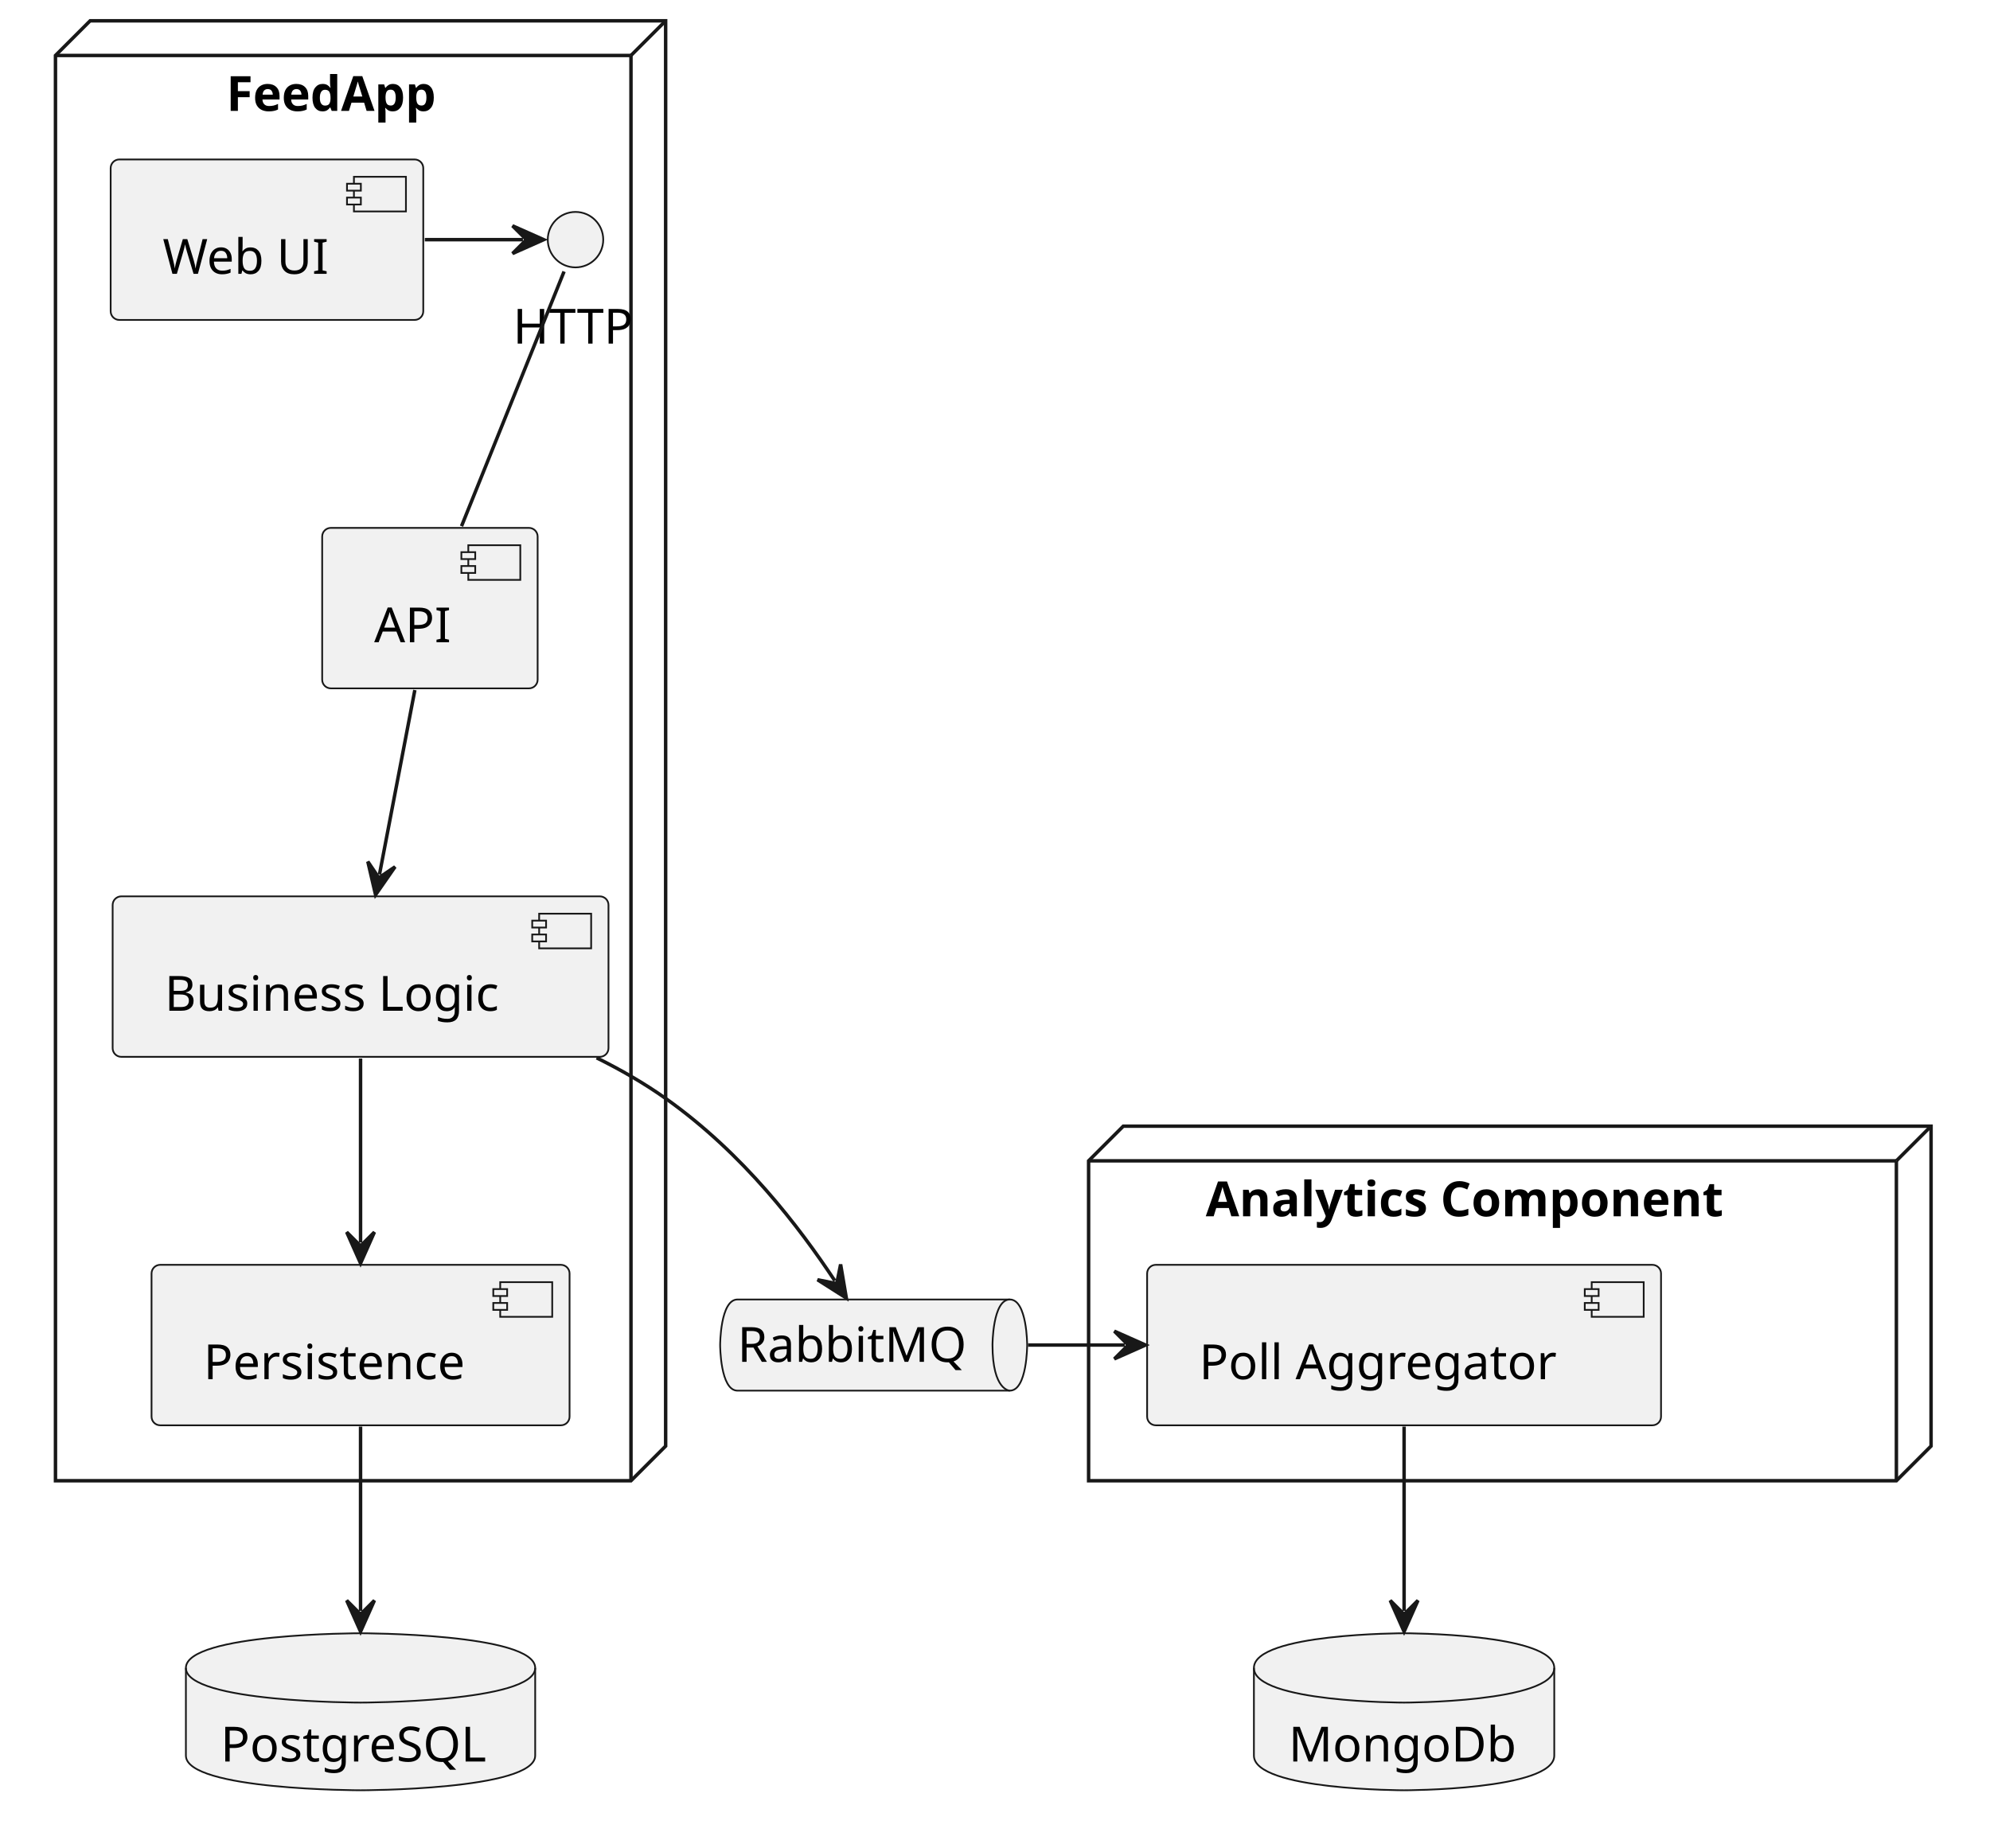
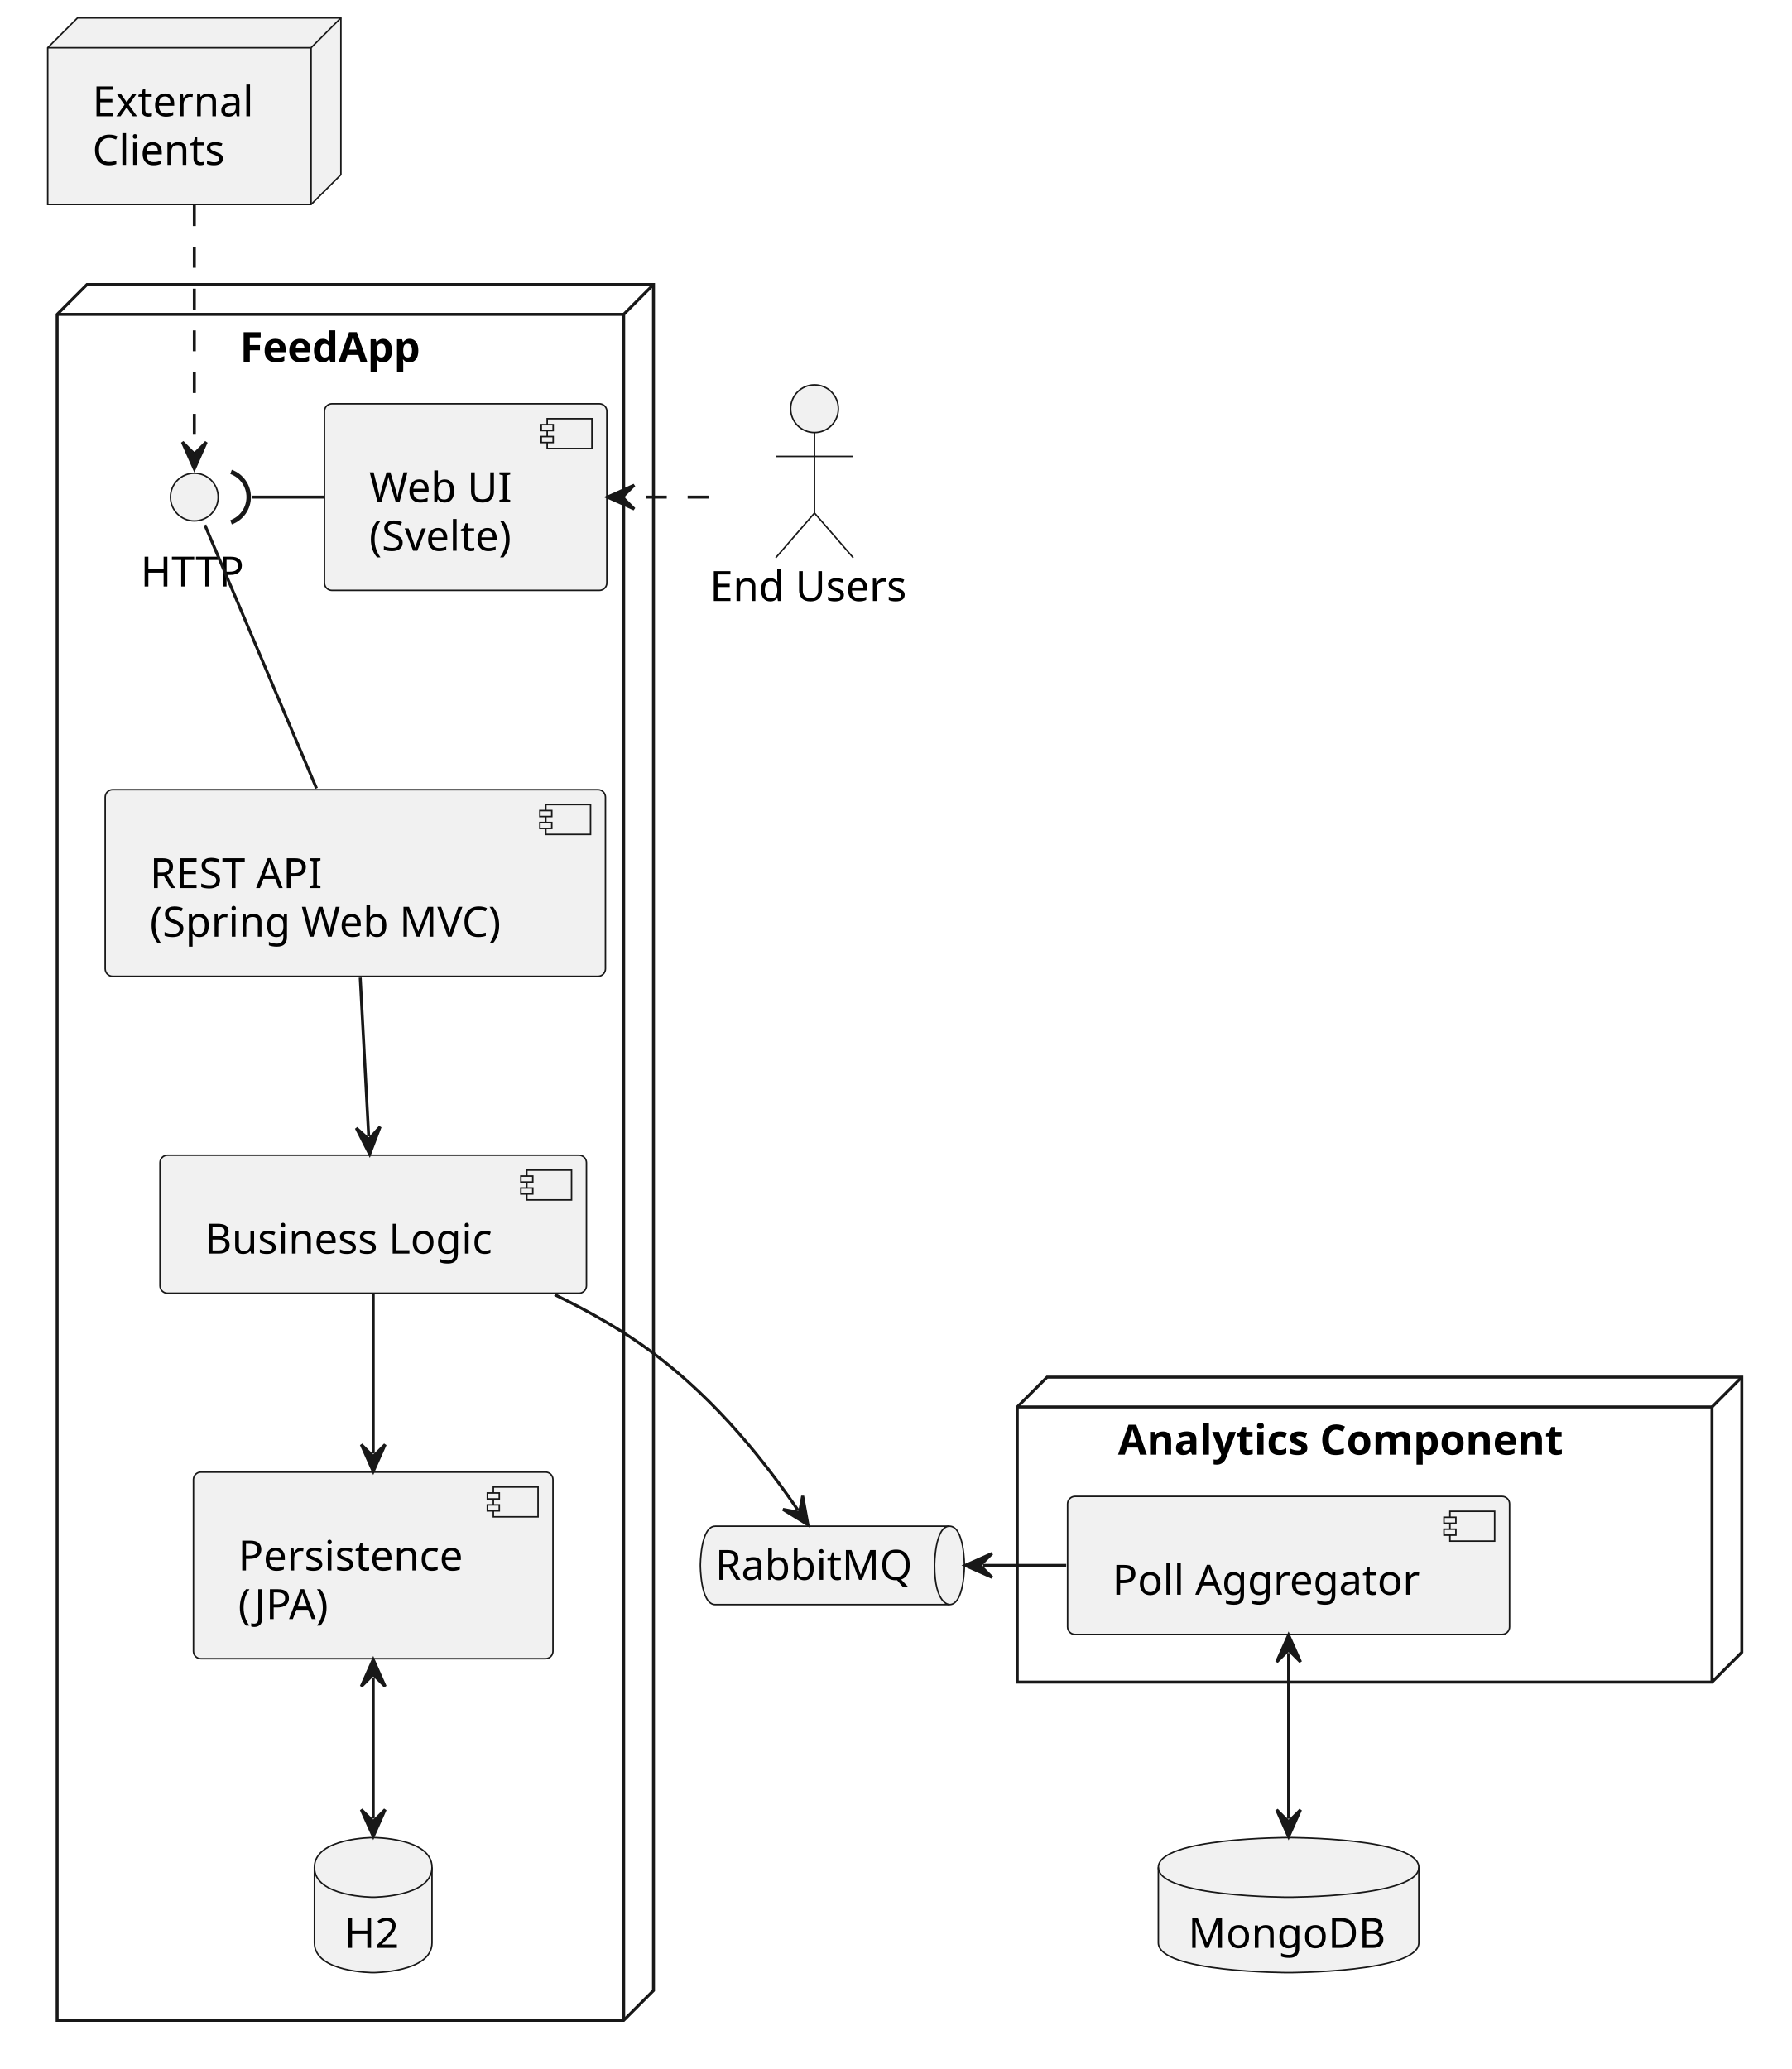
- <svg xmlns="http://www.w3.org/2000/svg" contentStyleType="text/css" height="533px" preserveAspectRatio="none" style="width:574px;height:533px;background:#FFFFFF;" version="1.1" viewBox="0 0 574 533" width="574px" zoomAndPan="magnify">
+ <svg xmlns="http://www.w3.org/2000/svg" contentStyleType="text/css" height="694px" preserveAspectRatio="none" style="width:601px;height:694px;background:#FFFFFF;" version="1.1" viewBox="0 0 601 694" width="601px" zoomAndPan="magnify">
  <defs />
  <g>
    <g id="cluster_FeedApp">
-       <polygon fill="none" points="16,16,26,6,192,6,192,417.18,182,427.18,16,427.18,16,16" style="stroke:#181818;stroke-width:1.0;" />
-       <line style="stroke:#181818;stroke-width:1.0;" x1="182" x2="192" y1="16" y2="6" />
-       <line style="stroke:#181818;stroke-width:1.0;" x1="16" x2="182" y1="16" y2="16" />
-       <line style="stroke:#181818;stroke-width:1.0;" x1="182" x2="182" y1="16" y2="427.18" />
-       <text fill="#000000" font-family="sans-serif" font-size="14" font-weight="bold" lengthAdjust="spacing" textLength="69.453" x="65.273" y="31.995">FeedApp</text>
+       <polygon fill="none" points="19.17,105.44,29.17,95.44,219.17,95.44,219.17,667.67,209.17,677.67,19.17,677.67,19.17,105.44" style="stroke:#181818;stroke-width:1.0;" />
+       <line style="stroke:#181818;stroke-width:1.0;" x1="209.17" x2="219.17" y1="105.44" y2="95.44" />
+       <line style="stroke:#181818;stroke-width:1.0;" x1="19.17" x2="209.17" y1="105.44" y2="105.44" />
+       <line style="stroke:#181818;stroke-width:1.0;" x1="209.17" x2="209.17" y1="105.44" y2="677.67" />
+       <text fill="#000000" font-family="sans-serif" font-size="14" font-weight="bold" lengthAdjust="spacing" textLength="69.453" x="80.443" y="121.435">FeedApp</text>
    </g>
    <g id="cluster_Analytics Component">
-       <polygon fill="none" points="314,334.89,324,324.89,557,324.89,557,417.18,547,427.18,314,427.18,314,334.89" style="stroke:#181818;stroke-width:1.0;" />
-       <line style="stroke:#181818;stroke-width:1.0;" x1="547" x2="557" y1="334.89" y2="324.89" />
-       <line style="stroke:#181818;stroke-width:1.0;" x1="314" x2="547" y1="334.89" y2="334.89" />
-       <line style="stroke:#181818;stroke-width:1.0;" x1="547" x2="547" y1="334.89" y2="427.18" />
-       <text fill="#000000" font-family="sans-serif" font-size="14" font-weight="bold" lengthAdjust="spacing" textLength="167.412" x="347.794" y="350.885">Analytics Component</text>
+       <polygon fill="none" points="341.17,471.93,351.17,461.93,584.17,461.93,584.17,554.22,574.17,564.22,341.17,564.22,341.17,471.93" style="stroke:#181818;stroke-width:1.0;" />
+       <line style="stroke:#181818;stroke-width:1.0;" x1="574.17" x2="584.17" y1="471.93" y2="461.93" />
+       <line style="stroke:#181818;stroke-width:1.0;" x1="341.17" x2="574.17" y1="471.93" y2="471.93" />
+       <line style="stroke:#181818;stroke-width:1.0;" x1="574.17" x2="574.17" y1="471.93" y2="564.22" />
+       <text fill="#000000" font-family="sans-serif" font-size="14" font-weight="bold" lengthAdjust="spacing" textLength="167.412" x="374.964" y="487.925">Analytics Component</text>
    </g>
-     <g id="elem_API">
-       <rect fill="#F1F1F1" height="46.297" rx="2.5" ry="2.5" style="stroke:#181818;stroke-width:0.5;" width="62.148" x="92.93" y="152.29" />
-       <rect fill="#F1F1F1" height="10" style="stroke:#181818;stroke-width:0.5;" width="15" x="135.078" y="157.29" />
-       <rect fill="#F1F1F1" height="2" style="stroke:#181818;stroke-width:0.5;" width="4" x="133.078" y="159.29" />
-       <rect fill="#F1F1F1" height="2" style="stroke:#181818;stroke-width:0.5;" width="4" x="133.078" y="163.29" />
-       <text fill="#000000" font-family="sans-serif" font-size="14" lengthAdjust="spacing" textLength="22.148" x="107.93" y="185.285">API</text>
+     <g id="elem_ui">
+       <rect fill="#F1F1F1" height="62.594" rx="2.5" ry="2.5" style="stroke:#181818;stroke-width:0.5;" width="94.701" x="108.82" y="135.44" />
+       <rect fill="#F1F1F1" height="10" style="stroke:#181818;stroke-width:0.5;" width="15" x="183.521" y="140.44" />
+       <rect fill="#F1F1F1" height="2" style="stroke:#181818;stroke-width:0.5;" width="4" x="181.521" y="142.44" />
+       <rect fill="#F1F1F1" height="2" style="stroke:#181818;stroke-width:0.5;" width="4" x="181.521" y="146.44" />
+       <text fill="#000000" font-family="sans-serif" font-size="14" lengthAdjust="spacing" textLength="50.169" x="123.82" y="168.435">Web UI</text>
+       <text fill="#000000" font-family="sans-serif" font-size="14" lengthAdjust="spacing" textLength="54.701" x="123.82" y="184.732">(Svelte)</text>
    </g>
    <g id="elem_HTTP">
-       <ellipse cx="166" cy="69.14" fill="#F1F1F1" rx="8" ry="8" style="stroke:#181818;stroke-width:0.5;" />
-       <text fill="#000000" font-family="sans-serif" font-size="14" lengthAdjust="spacing" textLength="36.073" x="147.963" y="99.135">HTTP</text>
+       <ellipse cx="65.17" cy="166.74" fill="#F1F1F1" rx="8" ry="8" style="stroke:#181818;stroke-width:0.5;" />
+       <text fill="#000000" font-family="sans-serif" font-size="14" lengthAdjust="spacing" textLength="36.073" x="47.133" y="196.735">HTTP</text>
    </g>
-     <g id="elem_Business Logic">
-       <rect fill="#F1F1F1" height="46.297" rx="2.5" ry="2.5" style="stroke:#181818;stroke-width:0.5;" width="143.024" x="32.49" y="258.59" />
-       <rect fill="#F1F1F1" height="10" style="stroke:#181818;stroke-width:0.5;" width="15" x="155.514" y="263.59" />
-       <rect fill="#F1F1F1" height="2" style="stroke:#181818;stroke-width:0.5;" width="4" x="153.514" y="265.59" />
-       <rect fill="#F1F1F1" height="2" style="stroke:#181818;stroke-width:0.5;" width="4" x="153.514" y="269.59" />
-       <text fill="#000000" font-family="sans-serif" font-size="14" lengthAdjust="spacing" textLength="103.024" x="47.49" y="291.585">Business Logic</text>
+     <g id="elem_api">
+       <rect fill="#F1F1F1" height="62.594" rx="2.5" ry="2.5" style="stroke:#181818;stroke-width:0.5;" width="167.777" x="35.28" y="264.89" />
+       <rect fill="#F1F1F1" height="10" style="stroke:#181818;stroke-width:0.5;" width="15" x="183.057" y="269.89" />
+       <rect fill="#F1F1F1" height="2" style="stroke:#181818;stroke-width:0.5;" width="4" x="181.057" y="271.89" />
+       <rect fill="#F1F1F1" height="2" style="stroke:#181818;stroke-width:0.5;" width="4" x="181.057" y="275.89" />
+       <text fill="#000000" font-family="sans-serif" font-size="14" lengthAdjust="spacing" textLength="62.61" x="50.28" y="297.885">REST API</text>
+       <text fill="#000000" font-family="sans-serif" font-size="14" lengthAdjust="spacing" textLength="127.777" x="50.28" y="314.182">(Spring Web MVC)</text>
    </g>
-     <g id="elem_Persistence">
-       <rect fill="#F1F1F1" height="46.297" rx="2.5" ry="2.5" style="stroke:#181818;stroke-width:0.5;" width="120.575" x="43.71" y="364.89" />
-       <rect fill="#F1F1F1" height="10" style="stroke:#181818;stroke-width:0.5;" width="15" x="144.285" y="369.89" />
-       <rect fill="#F1F1F1" height="2" style="stroke:#181818;stroke-width:0.5;" width="4" x="142.285" y="371.89" />
-       <rect fill="#F1F1F1" height="2" style="stroke:#181818;stroke-width:0.5;" width="4" x="142.285" y="375.89" />
-       <text fill="#000000" font-family="sans-serif" font-size="14" lengthAdjust="spacing" textLength="80.575" x="58.71" y="397.885">Persistence</text>
+     <g id="elem_dom">
+       <rect fill="#F1F1F1" height="46.297" rx="2.5" ry="2.5" style="stroke:#181818;stroke-width:0.5;" width="143.024" x="53.66" y="387.48" />
+       <rect fill="#F1F1F1" height="10" style="stroke:#181818;stroke-width:0.5;" width="15" x="176.684" y="392.48" />
+       <rect fill="#F1F1F1" height="2" style="stroke:#181818;stroke-width:0.5;" width="4" x="174.684" y="394.48" />
+       <rect fill="#F1F1F1" height="2" style="stroke:#181818;stroke-width:0.5;" width="4" x="174.684" y="398.48" />
+       <text fill="#000000" font-family="sans-serif" font-size="14" lengthAdjust="spacing" textLength="103.024" x="68.66" y="420.475">Business Logic</text>
    </g>
-     <g id="elem_Web UI">
-       <rect fill="#F1F1F1" height="46.297" rx="2.5" ry="2.5" style="stroke:#181818;stroke-width:0.5;" width="90.169" x="31.92" y="46" />
-       <rect fill="#F1F1F1" height="10" style="stroke:#181818;stroke-width:0.5;" width="15" x="102.089" y="51" />
-       <rect fill="#F1F1F1" height="2" style="stroke:#181818;stroke-width:0.5;" width="4" x="100.089" y="53" />
-       <rect fill="#F1F1F1" height="2" style="stroke:#181818;stroke-width:0.5;" width="4" x="100.089" y="57" />
-       <text fill="#000000" font-family="sans-serif" font-size="14" lengthAdjust="spacing" textLength="50.169" x="46.92" y="78.995">Web UI</text>
+     <g id="elem_per">
+       <rect fill="#F1F1F1" height="62.594" rx="2.5" ry="2.5" style="stroke:#181818;stroke-width:0.5;" width="120.575" x="64.88" y="493.78" />
+       <rect fill="#F1F1F1" height="10" style="stroke:#181818;stroke-width:0.5;" width="15" x="165.455" y="498.78" />
+       <rect fill="#F1F1F1" height="2" style="stroke:#181818;stroke-width:0.5;" width="4" x="163.455" y="500.78" />
+       <rect fill="#F1F1F1" height="2" style="stroke:#181818;stroke-width:0.5;" width="4" x="163.455" y="504.78" />
+       <text fill="#000000" font-family="sans-serif" font-size="14" lengthAdjust="spacing" textLength="80.575" x="79.88" y="526.775">Persistence</text>
+       <text fill="#000000" font-family="sans-serif" font-size="14" lengthAdjust="spacing" textLength="33.072" x="79.88" y="543.072">(JPA)</text>
    </g>
-     <g id="elem_Poll Aggregator">
-       <rect fill="#F1F1F1" height="46.297" rx="2.5" ry="2.5" style="stroke:#181818;stroke-width:0.5;" width="148.233" x="330.88" y="364.89" />
-       <rect fill="#F1F1F1" height="10" style="stroke:#181818;stroke-width:0.5;" width="15" x="459.113" y="369.89" />
-       <rect fill="#F1F1F1" height="2" style="stroke:#181818;stroke-width:0.5;" width="4" x="457.113" y="371.89" />
-       <rect fill="#F1F1F1" height="2" style="stroke:#181818;stroke-width:0.5;" width="4" x="457.113" y="375.89" />
-       <text fill="#000000" font-family="sans-serif" font-size="14" lengthAdjust="spacing" textLength="108.233" x="345.88" y="397.885">Poll Aggregator</text>
+     <g id="elem_H2">
+       <path d="M105.45,626.37 C105.45,616.37 125.167,616.37 125.167,616.37 C125.167,616.37 144.885,616.37 144.885,626.37 L144.885,651.667 C144.885,661.667 125.167,661.667 125.167,661.667 C125.167,661.667 105.45,661.667 105.45,651.667 L105.45,626.37 " fill="#F1F1F1" style="stroke:#181818;stroke-width:0.5;" />
+       <path d="M105.45,626.37 C105.45,636.37 125.167,636.37 125.167,636.37 C125.167,636.37 144.885,636.37 144.885,626.37 " fill="none" style="stroke:#181818;stroke-width:0.5;" />
+       <text fill="#000000" font-family="sans-serif" font-size="14" lengthAdjust="spacing" textLength="19.435" x="115.45" y="653.365">H2</text>
    </g>
-     <g id="elem_db">
-       <path d="M53.62,481.18 C53.62,471.18 103.996,471.18 103.996,471.18 C103.996,471.18 154.373,471.18 154.373,481.18 L154.373,506.477 C154.373,516.477 103.996,516.477 103.996,516.477 C103.996,516.477 53.62,516.477 53.62,506.477 L53.62,481.18 " fill="#F1F1F1" style="stroke:#181818;stroke-width:0.5;" />
-       <path d="M53.62,481.18 C53.62,491.18 103.996,491.18 103.996,491.18 C103.996,491.18 154.373,491.18 154.373,481.18 " fill="none" style="stroke:#181818;stroke-width:0.5;" />
-       <text fill="#000000" font-family="sans-serif" font-size="14" lengthAdjust="spacing" textLength="80.753" x="63.62" y="508.175">PostgreSQL</text>
+     <g id="elem_agg">
+       <rect fill="#F1F1F1" height="46.297" rx="2.5" ry="2.5" style="stroke:#181818;stroke-width:0.5;" width="148.233" x="358.05" y="501.93" />
+       <rect fill="#F1F1F1" height="10" style="stroke:#181818;stroke-width:0.5;" width="15" x="486.283" y="506.93" />
+       <rect fill="#F1F1F1" height="2" style="stroke:#181818;stroke-width:0.5;" width="4" x="484.283" y="508.93" />
+       <rect fill="#F1F1F1" height="2" style="stroke:#181818;stroke-width:0.5;" width="4" x="484.283" y="512.93" />
+       <text fill="#000000" font-family="sans-serif" font-size="14" lengthAdjust="spacing" textLength="108.233" x="373.05" y="534.925">Poll Aggregator</text>
    </g>
-     <g id="elem_q">
-       <path d="M212.72,374.89 L291.278,374.89 C296.278,374.89 296.278,388.038 296.278,388.038 C296.278,388.038 296.278,401.187 291.278,401.187 L212.72,401.187 C207.72,401.187 207.72,388.038 207.72,388.038 C207.72,388.038 207.72,374.89 212.72,374.89 " fill="#F1F1F1" style="stroke:#181818;stroke-width:0.5;" />
-       <path d="M291.278,374.89 C286.278,374.89 286.278,388.038 286.278,388.038 C286.278,401.187 291.278,401.187 291.278,401.187 " fill="none" style="stroke:#181818;stroke-width:0.5;" />
-       <text fill="#000000" font-family="sans-serif" font-size="14" lengthAdjust="spacing" textLength="68.558" x="212.72" y="392.885">RabbitMQ</text>
+     <g id="elem_mu">
+       <polygon fill="#F1F1F1" points="16,16,26,6,114.331,6,114.331,58.594,104.331,68.594,16,68.594,16,16" style="stroke:#181818;stroke-width:0.5;" />
+       <line style="stroke:#181818;stroke-width:0.5;" x1="104.331" x2="114.331" y1="16" y2="6" />
+       <line style="stroke:#181818;stroke-width:0.5;" x1="16" x2="104.331" y1="16" y2="16" />
+       <line style="stroke:#181818;stroke-width:0.5;" x1="104.331" x2="104.331" y1="16" y2="68.594" />
+       <text fill="#000000" font-family="sans-serif" font-size="14" lengthAdjust="spacing" textLength="58.331" x="31" y="38.995">External</text>
+       <text fill="#000000" font-family="sans-serif" font-size="14" lengthAdjust="spacing" textLength="47.824" x="31" y="55.292">Clients</text>
    </g>
-     <g id="elem_db2">
-       <path d="M361.68,481.18 C361.68,471.18 404.998,471.18 404.998,471.18 C404.998,471.18 448.317,471.18 448.317,481.18 L448.317,506.477 C448.317,516.477 404.998,516.477 404.998,516.477 C404.998,516.477 361.68,516.477 361.68,506.477 L361.68,481.18 " fill="#F1F1F1" style="stroke:#181818;stroke-width:0.5;" />
-       <path d="M361.68,481.18 C361.68,491.18 404.998,491.18 404.998,491.18 C404.998,491.18 448.317,491.18 448.317,481.18 " fill="none" style="stroke:#181818;stroke-width:0.5;" />
-       <text fill="#000000" font-family="sans-serif" font-size="14" lengthAdjust="spacing" textLength="66.637" x="371.68" y="508.175">MongoDb</text>
+     <g id="elem_mongo">
+       <path d="M388.49,626.37 C388.49,616.37 432.167,616.37 432.167,616.37 C432.167,616.37 475.844,616.37 475.844,626.37 L475.844,651.667 C475.844,661.667 432.167,661.667 432.167,661.667 C432.167,661.667 388.49,661.667 388.49,651.667 L388.49,626.37 " fill="#F1F1F1" style="stroke:#181818;stroke-width:0.5;" />
+       <path d="M388.49,626.37 C388.49,636.37 432.167,636.37 432.167,636.37 C432.167,636.37 475.844,636.37 475.844,626.37 " fill="none" style="stroke:#181818;stroke-width:0.5;" />
+       <text fill="#000000" font-family="sans-serif" font-size="14" lengthAdjust="spacing" textLength="67.355" x="398.49" y="653.365">MongoDB</text>
    </g>
-     <g id="link_HTTP_API">
-       <path d="M162.7,78.33 C156.4,93.98 142.43,128.67 133.12,151.8 " fill="none" id="HTTP-API" style="stroke:#181818;stroke-width:1.0;" />
+     <g id="elem_msg">
+       <path d="M239.89,511.93 L318.448,511.93 C323.448,511.93 323.448,525.078 323.448,525.078 C323.448,525.078 323.448,538.227 318.448,538.227 L239.89,538.227 C234.89,538.227 234.89,525.078 234.89,525.078 C234.89,525.078 234.89,511.93 239.89,511.93 " fill="#F1F1F1" style="stroke:#181818;stroke-width:0.5;" />
+       <path d="M318.448,511.93 C313.448,511.93 313.448,525.078 313.448,525.078 C313.448,538.227 318.448,538.227 318.448,538.227 " fill="none" style="stroke:#181818;stroke-width:0.5;" />
+       <text fill="#000000" font-family="sans-serif" font-size="14" lengthAdjust="spacing" textLength="68.558" x="239.89" y="529.925">RabbitMQ</text>
    </g>
-     <g id="link_API_Business Logic">
-       <path d="M119.66,199.07 C116.31,216.57 112.809,234.777 109.459,252.257 " fill="none" id="API-to-Business Logic" style="stroke:#181818;stroke-width:1.0;" />
-       <polygon fill="#181818" points="108.33,258.15,113.953,250.064,109.271,253.239,106.096,248.558,108.33,258.15" style="stroke:#181818;stroke-width:1.0;" />
+     <g id="elem_ru">
+       <ellipse cx="273.17" cy="137.09" fill="#F1F1F1" rx="8" ry="8" style="stroke:#181818;stroke-width:0.5;" />
+       <path d="M273.17,145.09 L273.17,172.09 M260.17,153.09 L286.17,153.09 M273.17,172.09 L260.17,187.09 M273.17,172.09 L286.17,187.09 " fill="none" style="stroke:#181818;stroke-width:0.5;" />
+       <text fill="#000000" font-family="sans-serif" font-size="14" lengthAdjust="spacing" textLength="70.26" x="238.04" y="201.585">End Users</text>
    </g>
-     <g id="link_Business Logic_Persistence">
-       <path d="M104,305.37 C104,322.86 104,340.97 104,358.45 " fill="none" id="Business Logic-to-Persistence" style="stroke:#181818;stroke-width:1.0;" />
-       <polygon fill="#181818" points="104,364.45,108,355.45,104,359.45,100,355.45,104,364.45" style="stroke:#181818;stroke-width:1.0;" />
+     <g id="link_HTTP_ui">
+       <path d="M84.41,166.74 C95.8,166.74 97.19,166.74 108.58,166.74 " fill="none" id="HTTP-backto-ui" style="stroke:#181818;stroke-width:1.0;" />
+       <path d="M77.488,175.197 A9,9 0 0 0 77.488 158.283" fill="none" style="stroke:#181818;stroke-width:1.5;" />
    </g>
-     <g id="link_Persistence_db">
-       <path d="M104,411.56 C104,429.09 104,447.28 104,464.71 " fill="none" id="Persistence-to-db" style="stroke:#181818;stroke-width:1.0;" />
-       <polygon fill="#181818" points="104,470.71,108,461.71,104,465.71,100,461.71,104,470.71" style="stroke:#181818;stroke-width:1.0;" />
+     <g id="link_HTTP_api">
+       <path d="M68.71,176.1 C76.17,193.71 93.83,235.38 106.14,264.44 " fill="none" id="HTTP-api" style="stroke:#181818;stroke-width:1.0;" />
    </g>
-     <g id="link_Web UI_HTTP">
-       <path d="M122.54,69.14 C133.97,69.14 139.4,69.14 150.83,69.14 " fill="none" id="Web UI-to-HTTP" style="stroke:#181818;stroke-width:1.0;" />
-       <polygon fill="#181818" points="156.83,69.14,147.83,65.14,151.83,69.14,147.83,73.14,156.83,69.14" style="stroke:#181818;stroke-width:1.0;" />
+     <g id="link_api_dom">
+       <path d="M120.81,327.91 C121.81,346.64 122.739,364.159 123.649,381.159 " fill="none" id="api-to-dom" style="stroke:#181818;stroke-width:1.0;" />
+       <polygon fill="#181818" points="123.97,387.15,127.483,377.949,123.703,382.157,119.495,378.377,123.97,387.15" style="stroke:#181818;stroke-width:1.0;" />
    </g>
-     <g id="link_Poll Aggregator_db2">
-       <path d="M405,411.56 C405,429.09 405,447.28 405,464.71 " fill="none" id="Poll Aggregator-to-db2" style="stroke:#181818;stroke-width:1.0;" />
-       <polygon fill="#181818" points="405,470.71,409,461.71,405,465.71,401,461.71,405,470.71" style="stroke:#181818;stroke-width:1.0;" />
+     <g id="link_dom_per">
+       <path d="M125.17,434.12 C125.17,451.16 125.17,468.78 125.17,487.54 " fill="none" id="dom-to-per" style="stroke:#181818;stroke-width:1.0;" />
+       <polygon fill="#181818" points="125.17,493.54,129.17,484.54,125.17,488.54,121.17,484.54,125.17,493.54" style="stroke:#181818;stroke-width:1.0;" />
    </g>
-     <g id="link_q_Poll Aggregator">
-       <path d="M296.53,388.03 C307.82,388.03 313.12,388.03 324.42,388.03 " fill="none" id="q-to-Poll Aggregator" style="stroke:#181818;stroke-width:1.0;" />
-       <polygon fill="#181818" points="330.42,388.03,321.42,384.03,325.42,388.03,321.42,392.03,330.42,388.03" style="stroke:#181818;stroke-width:1.0;" />
+     <g id="link_per_H2">
+       <path d="M125.17,562.67 C125.17,581.44 125.17,593.05 125.17,609.99 " fill="none" id="per-H2" style="stroke:#181818;stroke-width:1.0;" />
+       <polygon fill="#181818" points="125.17,556.67,121.17,565.67,125.17,561.67,129.17,565.67,125.17,556.67" style="stroke:#181818;stroke-width:1.0;" />
+       <polygon fill="#181818" points="125.17,615.99,129.17,606.99,125.17,610.99,121.17,606.99,125.17,615.99" style="stroke:#181818;stroke-width:1.0;" />
    </g>
-     <g id="link_Business Logic_q">
-       <path d="M172.08,305.17 C179.07,308.63 185.85,312.53 192,316.89 C214.49,332.83 230.519,354.013 240.799,369.483 " fill="none" id="Business Logic-to-q" style="stroke:#181818;stroke-width:1.0;" />
-       <polygon fill="#181818" points="244.12,374.48,242.47,364.77,241.353,370.316,235.807,369.198,244.12,374.48" style="stroke:#181818;stroke-width:1.0;" />
+     <g id="link_agg_mongo">
+       <path d="M432.17,554.46 C432.17,574.11 432.17,590.53 432.17,610.06 " fill="none" id="agg-mongo" style="stroke:#181818;stroke-width:1.0;" />
+       <polygon fill="#181818" points="432.17,548.46,428.17,557.46,432.17,553.46,436.17,557.46,432.17,548.46" style="stroke:#181818;stroke-width:1.0;" />
+       <polygon fill="#181818" points="432.17,616.06,436.17,607.06,432.17,611.06,428.17,607.06,432.17,616.06" style="stroke:#181818;stroke-width:1.0;" />
+     </g>
+     <g id="link_msg_agg">
+       <path d="M329.7,525.08 C340.99,525.08 346.29,525.08 357.59,525.08 " fill="none" id="msg-backto-agg" style="stroke:#181818;stroke-width:1.0;" />
+       <polygon fill="#181818" points="323.7,525.08,332.7,529.08,328.7,525.08,332.7,521.08,323.7,525.08" style="stroke:#181818;stroke-width:1.0;" />
+     </g>
+     <g id="link_dom_msg">
+       <path d="M186.05,434.27 C197.57,439.85 209.14,446.42 219.17,453.93 C241.1,470.36 257.113,491.187 267.583,506.497 " fill="none" id="dom-to-msg" style="stroke:#181818;stroke-width:1.0;" />
+       <polygon fill="#181818" points="270.97,511.45,269.191,501.763,268.147,507.323,262.588,506.279,270.97,511.45" style="stroke:#181818;stroke-width:1.0;" />
+     </g>
+     <g id="link_ru_ui">
+       <path d="M237.62,166.74 C226.31,166.74 221.01,166.74 209.7,166.74 " fill="none" id="ru-to-ui" style="stroke:#181818;stroke-width:1.0;stroke-dasharray:7.0,7.0;" />
+       <polygon fill="#181818" points="203.7,166.74,212.7,170.74,208.7,166.74,212.7,162.74,203.7,166.74" style="stroke:#181818;stroke-width:1.0;" />
+     </g>
+     <g id="link_mu_HTTP">
+       <path d="M65.17,68.82 C65.17,97.84 65.17,133.59 65.17,151.29 " fill="none" id="mu-to-HTTP" style="stroke:#181818;stroke-width:1.0;stroke-dasharray:7.0,7.0;" />
+       <polygon fill="#181818" points="65.17,157.29,69.17,148.29,65.17,152.29,61.17,148.29,65.17,157.29" style="stroke:#181818;stroke-width:1.0;" />
    </g>
  </g>
</svg>
